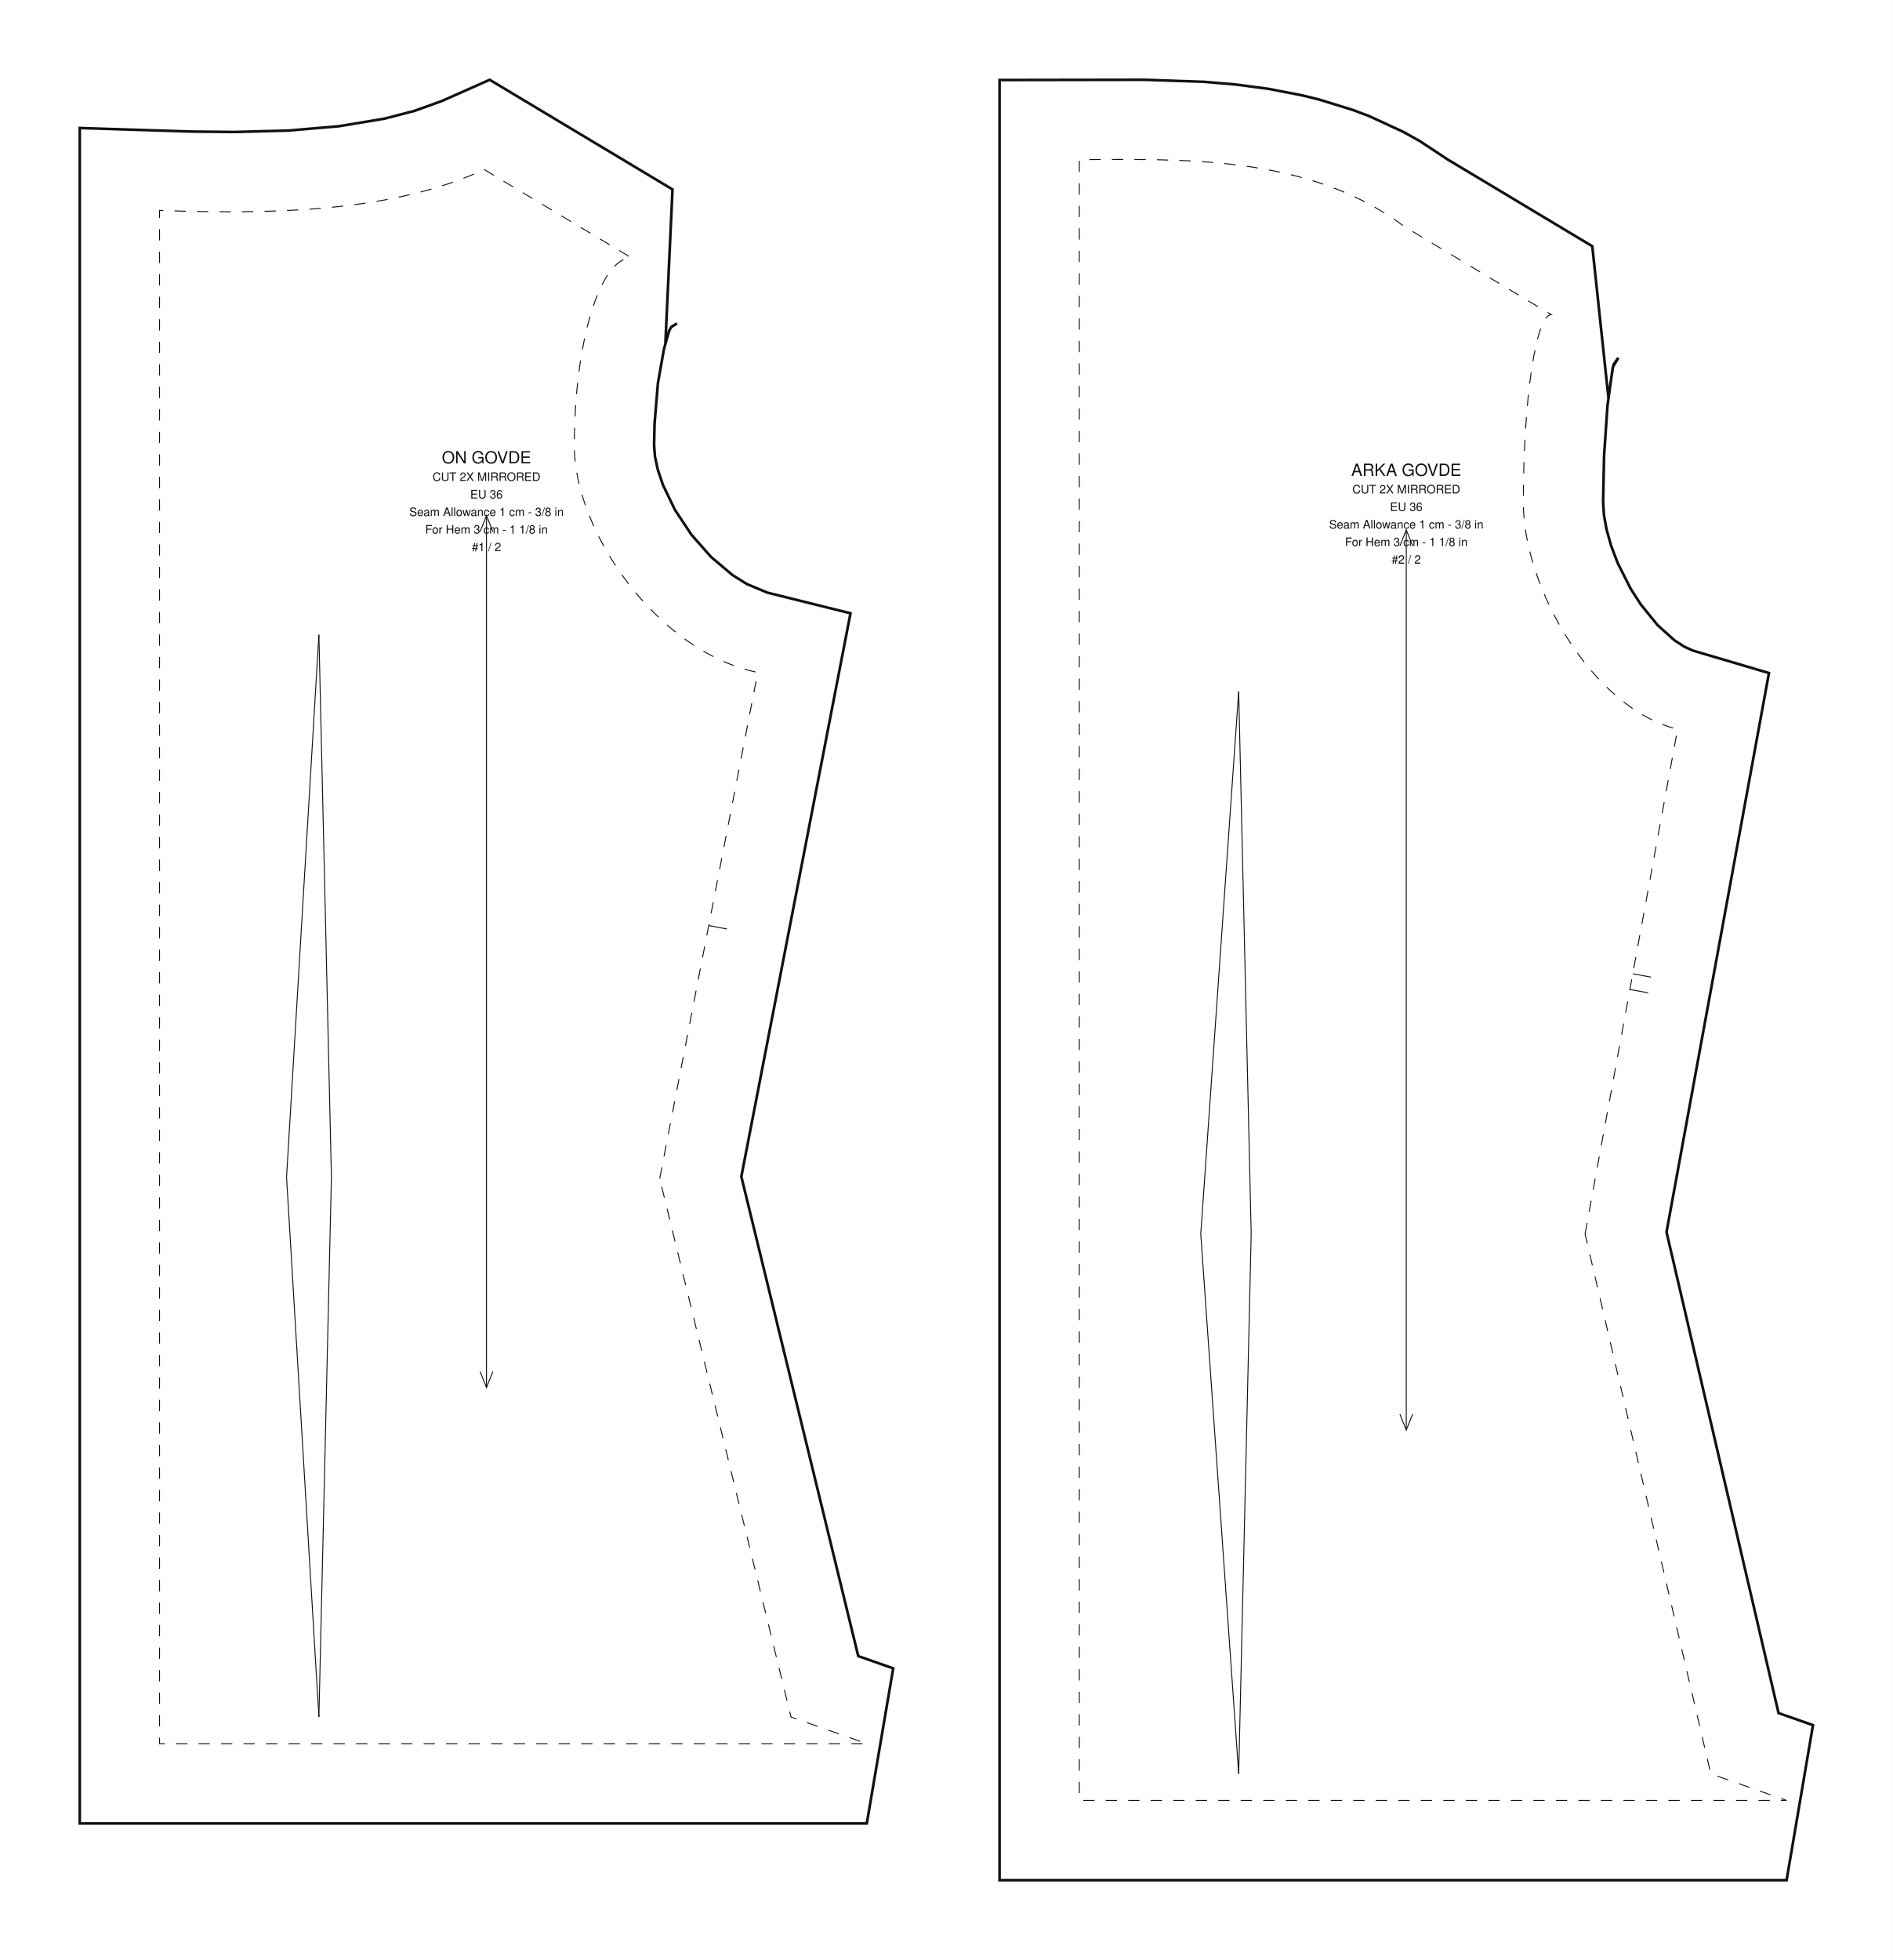
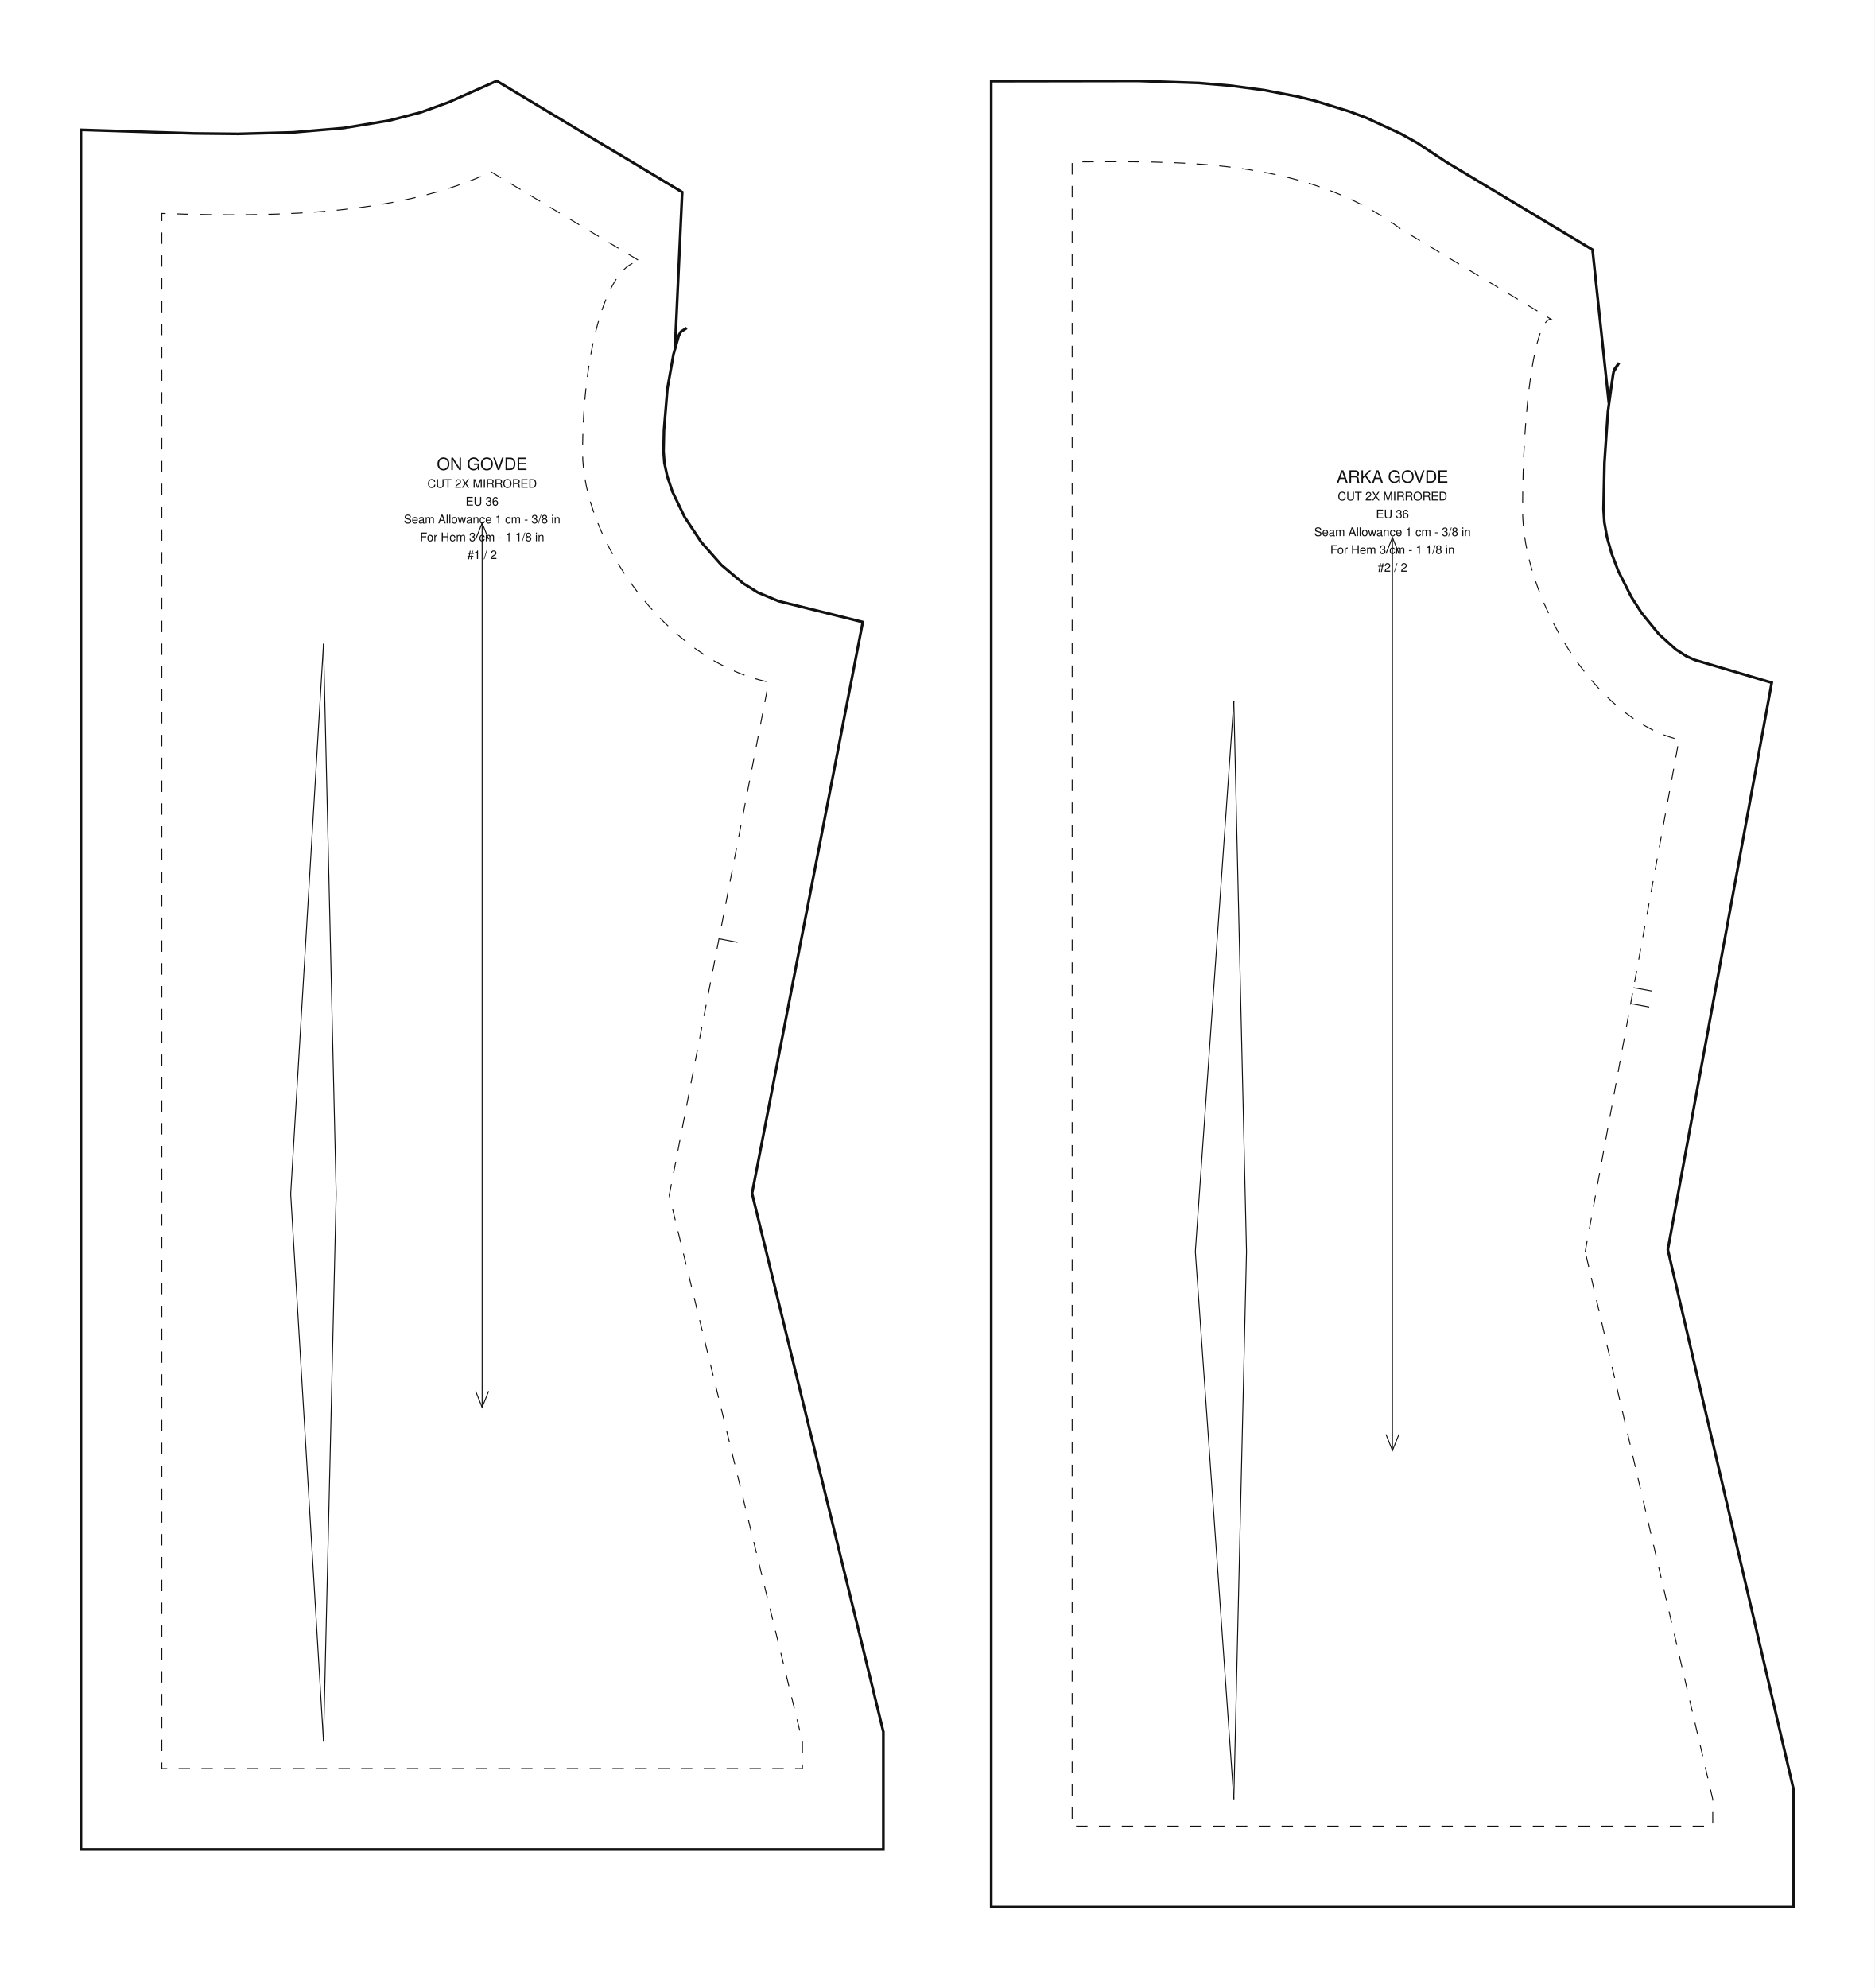
- <svg xmlns="http://www.w3.org/2000/svg" data-ops="11" viewBox="0 0 711.865 737.019" width="711.865mm" height="737.019mm" data-scale="1:1" data-unit-mm="1" data-sheet="stitchu-pattern-sheet-v1" data-graf="taban-elbise" data-body="gercek36" data-parca="2">
-   <rect width="711.865" height="737.019" fill="#ffffff" />
+ <svg xmlns="http://www.w3.org/2000/svg" data-ops="9" viewBox="0 0 695.000 737.019" width="695.000mm" height="737.019mm" data-scale="1:1" data-unit-mm="1" data-sheet="stitchu-pattern-sheet-v1" data-graf="taban-elbise" data-body="gercek36" data-parca="2">
+   <rect width="695.000" height="737.019" fill="#ffffff" />
  <g font-family="Helvetica,Arial,sans-serif" fill="none" stroke="#111111">
    <g data-panel="on_govde">
-       <path data-katman="1" data-tur="kesim" stroke-width="1.000" d="M 278.818 442.431 L 319.871 230.610 L 288.635 222.856 L 280.925 219.636 L 275.508 216.250 L 267.444 209.456 L 260.038 201.055 L 253.857 191.742 L 249.340 182.376 L 247.397 176.605 L 246.326 171.629 L 246.006 167.376 L 246.172 159.435 L 247.447 144.059 L 249.688 131.381 L 251.662 124.411 L 252.439 122.980 L 254.623 121.598 L 252.529 122.929 L 251.772 124.112 L 250.248 129.145 L 252.930 71.237 L 184.171 30.000 L 166.255 37.950 L 155.985 41.660 L 144.516 44.633 L 127.466 47.466 L 108.625 49.082 L 88.259 49.633 L 72.144 49.473 L 30.000 48.140 L 30.000 685.665 L 326.000 685.665 L 335.933 627.357 L 322.790 622.745 Z" />
-       <path data-katman="14" data-tur="dikis" stroke-width="0.350" stroke-dasharray="4.233 4.233" d="M 248.118 443.165 L 285.000 252.865 C 246.892 245.022 216.000 199.535 216.000 167.815 C 216.000 128.685 225.626 96.965 237.500 96.965 L 182.100 63.740 C 149.100 79.131 106.200 80.770 60.000 79.131 L 60.000 442.665 L 60.000 655.665 L 326.000 655.665 L 297.500 645.665 L 248.118 443.165 Z" />
+       <path data-katman="1" data-tur="kesim" stroke-width="1.000" d="M 278.818 442.431 L 319.871 230.610 L 288.635 222.856 L 280.925 219.636 L 275.508 216.250 L 267.444 209.456 L 260.038 201.055 L 253.857 191.742 L 249.340 182.376 L 247.397 176.605 L 246.326 171.629 L 246.006 167.376 L 246.172 159.435 L 247.447 144.059 L 249.688 131.381 L 251.662 124.411 L 252.439 122.980 L 254.623 121.598 L 252.529 122.929 L 251.772 124.112 L 250.248 129.145 L 252.930 71.237 L 184.171 30.000 L 166.255 37.950 L 155.985 41.660 L 144.516 44.633 L 127.466 47.466 L 108.625 49.082 L 88.259 49.633 L 72.144 49.473 L 30.000 48.140 L 30.000 685.665 L 327.500 685.665 L 327.500 642.059 Z" />
+       <path data-katman="14" data-tur="dikis" stroke-width="0.350" stroke-dasharray="4.233 4.233" d="M 248.118 443.165 L 285.000 252.865 C 246.892 245.022 216.000 199.535 216.000 167.815 C 216.000 128.685 225.626 96.965 237.500 96.965 L 182.100 63.740 C 149.100 79.131 106.200 80.770 60.000 79.131 L 60.000 442.665 L 60.000 655.665 L 297.500 655.665 L 297.500 645.665 L 248.118 443.165 Z" />
      <path data-katman="8" data-tur="pens" data-edge="ic_pens_1.1" stroke-width="0.350" d="M 124.641 442.665 L 119.938 238.665" />
      <path data-katman="8" data-tur="pens" data-edge="ic_pens_1.2" stroke-width="0.350" d="M 119.938 238.665 L 107.773 442.665" />
      <path data-katman="8" data-tur="pens" data-edge="ic_pens_1.3" stroke-width="0.350" d="M 107.773 442.665 L 119.938 645.665" />
      <path data-katman="8" data-tur="pens" data-edge="ic_pens_1.4" stroke-width="0.350" d="M 119.938 645.665 L 124.641 442.665" />
      <path data-katman="4" data-tur="centik" data-edge="side_front" stroke-width="0.350" d="M 266.559 348.015 L 273.431 349.347" />
-       <path data-katman="7" data-tur="grain" stroke-width="0.350" d="M 182.966 193.916 L 182.966 521.748" />
-       <path data-katman="7" data-tur="grainOk" stroke-width="0.350" d="M 185.366 199.916 L 182.966 193.916 L 180.566 199.916" />
-       <path data-katman="7" data-tur="grainOk" stroke-width="0.350" d="M 180.566 515.748 L 182.966 521.748 L 185.366 515.748" />
-       <text data-katman="15" x="182.966" y="174.246" text-anchor="middle" font-size="6.300" fill="#111111" stroke="none">ON GOVDE</text>
-       <text data-katman="15" x="182.966" y="180.846" text-anchor="middle" font-size="4.400" fill="#111111" stroke="none">CUT 2X MIRRORED</text>
-       <text data-katman="15" x="182.966" y="187.446" text-anchor="middle" font-size="4.400" fill="#111111" stroke="none">EU 36</text>
-       <text data-katman="15" x="182.966" y="194.046" text-anchor="middle" font-size="4.400" fill="#111111" stroke="none">Seam Allowance 1 cm - 3/8 in</text>
-       <text data-katman="15" x="182.966" y="200.646" text-anchor="middle" font-size="4.400" fill="#111111" stroke="none">For Hem 3 cm - 1 1/8 in</text>
-       <text data-katman="15" x="182.966" y="207.246" text-anchor="middle" font-size="4.400" fill="#111111" stroke="none">#1 / 2</text>
+       <path data-katman="7" data-tur="grain" stroke-width="0.350" d="M 178.750 193.916 L 178.750 521.748" />
+       <path data-katman="7" data-tur="grainOk" stroke-width="0.350" d="M 181.150 199.916 L 178.750 193.916 L 176.350 199.916" />
+       <path data-katman="7" data-tur="grainOk" stroke-width="0.350" d="M 176.350 515.748 L 178.750 521.748 L 181.150 515.748" />
+       <text data-katman="15" x="178.750" y="174.246" text-anchor="middle" font-size="6.300" fill="#111111" stroke="none">ON GOVDE</text>
+       <text data-katman="15" x="178.750" y="180.846" text-anchor="middle" font-size="4.400" fill="#111111" stroke="none">CUT 2X MIRRORED</text>
+       <text data-katman="15" x="178.750" y="187.446" text-anchor="middle" font-size="4.400" fill="#111111" stroke="none">EU 36</text>
+       <text data-katman="15" x="178.750" y="194.046" text-anchor="middle" font-size="4.400" fill="#111111" stroke="none">Seam Allowance 1 cm - 3/8 in</text>
+       <text data-katman="15" x="178.750" y="200.646" text-anchor="middle" font-size="4.400" fill="#111111" stroke="none">For Hem 3 cm - 1 1/8 in</text>
+       <text data-katman="15" x="178.750" y="207.246" text-anchor="middle" font-size="4.400" fill="#111111" stroke="none">#1 / 2</text>
    </g>
    <g data-panel="arka_govde">
-       <path data-katman="1" data-tur="kesim" stroke-width="1.000" d="M 626.781 463.290 L 665.305 253.089 L 636.747 244.656 L 633.578 243.235 L 629.773 240.780 L 623.441 235.089 L 617.129 227.340 L 613.279 221.355 L 608.427 211.743 L 605.974 205.296 L 604.238 199.161 L 603.247 193.669 L 602.935 188.747 L 603.283 171.557 L 604.577 152.549 L 606.479 138.745 L 606.955 136.940 L 608.677 134.528 L 606.661 137.859 L 604.915 149.387 L 598.862 92.591 L 544.430 59.947 L 533.899 52.990 L 527.668 49.530 L 515.025 43.703 L 508.659 41.296 L 495.937 37.382 L 489.612 35.829 L 477.103 33.416 L 464.856 31.785 L 452.953 30.771 L 430.504 30.000 L 375.933 30.085 L 375.933 707.019 L 671.933 707.019 L 681.865 648.711 L 668.913 644.167 Z" />
-       <path data-katman="14" data-tur="dikis" stroke-width="0.350" stroke-dasharray="4.233 4.233" d="M 596.148 464.019 L 630.933 274.219 C 598.900 266.377 572.933 220.890 572.933 189.169 C 572.933 150.040 577.634 118.319 583.433 118.319 L 528.033 85.094 C 491.403 57.619 442.563 60.019 405.933 60.019 L 405.933 464.019 L 405.933 677.019 L 671.933 677.019 L 643.433 667.019 L 596.148 464.019 Z" />
-       <path data-katman="8" data-tur="pens" data-edge="ic_pens_1.1" stroke-width="0.350" d="M 470.573 464.019 L 465.870 260.019" />
-       <path data-katman="8" data-tur="pens" data-edge="ic_pens_1.2" stroke-width="0.350" d="M 465.870 260.019 L 451.608 464.019" />
-       <path data-katman="8" data-tur="pens" data-edge="ic_pens_1.3" stroke-width="0.350" d="M 451.608 464.019 L 465.870 667.019" />
-       <path data-katman="8" data-tur="pens" data-edge="ic_pens_1.4" stroke-width="0.350" d="M 465.870 667.019 L 470.573 464.019" />
-       <path data-katman="4" data-tur="centik" data-edge="side_back" stroke-width="0.350" d="M 613.000 372.070 L 619.885 373.332" />
-       <path data-katman="4" data-tur="centik" data-edge="side_back" stroke-width="0.350" d="M 614.081 366.169 L 620.967 367.430" />
-       <path data-katman="7" data-tur="grain" stroke-width="0.350" d="M 528.899 199.255 L 528.899 537.765" />
-       <path data-katman="7" data-tur="grainOk" stroke-width="0.350" d="M 531.299 205.255 L 528.899 199.255 L 526.499 205.255" />
-       <path data-katman="7" data-tur="grainOk" stroke-width="0.350" d="M 526.499 531.765 L 528.899 537.765 L 531.299 531.765" />
-       <text data-katman="15" x="528.899" y="178.944" text-anchor="middle" font-size="6.300" fill="#111111" stroke="none">ARKA GOVDE</text>
-       <text data-katman="15" x="528.899" y="185.544" text-anchor="middle" font-size="4.400" fill="#111111" stroke="none">CUT 2X MIRRORED</text>
-       <text data-katman="15" x="528.899" y="192.144" text-anchor="middle" font-size="4.400" fill="#111111" stroke="none">EU 36</text>
-       <text data-katman="15" x="528.899" y="198.744" text-anchor="middle" font-size="4.400" fill="#111111" stroke="none">Seam Allowance 1 cm - 3/8 in</text>
-       <text data-katman="15" x="528.899" y="205.344" text-anchor="middle" font-size="4.400" fill="#111111" stroke="none">For Hem 3 cm - 1 1/8 in</text>
-       <text data-katman="15" x="528.899" y="211.944" text-anchor="middle" font-size="4.400" fill="#111111" stroke="none">#2 / 2</text>
+       <path data-katman="1" data-tur="kesim" stroke-width="1.000" d="M 618.349 463.290 L 656.872 253.089 L 628.314 244.656 L 625.145 243.235 L 621.340 240.780 L 615.008 235.089 L 608.696 227.340 L 604.846 221.355 L 599.994 211.743 L 597.541 205.296 L 595.805 199.161 L 594.814 193.669 L 594.502 188.747 L 594.851 171.557 L 596.144 152.549 L 598.047 138.745 L 598.522 136.940 L 600.244 134.528 L 598.228 137.859 L 596.482 149.387 L 590.430 92.591 L 535.998 59.947 L 525.466 52.990 L 519.235 49.530 L 506.592 43.703 L 500.227 41.296 L 487.504 37.382 L 481.179 35.829 L 468.670 33.416 L 456.423 31.785 L 444.521 30.771 L 422.071 30.000 L 367.500 30.085 L 367.500 707.019 L 665.000 707.019 L 665.000 663.572 Z" />
+       <path data-katman="14" data-tur="dikis" stroke-width="0.350" stroke-dasharray="4.233 4.233" d="M 587.716 464.019 L 622.500 274.219 C 590.467 266.377 564.500 220.890 564.500 189.169 C 564.500 150.040 569.201 118.319 575.000 118.319 L 519.600 85.094 C 482.970 57.619 434.130 60.019 397.500 60.019 L 397.500 464.019 L 397.500 677.019 L 635.000 677.019 L 635.000 667.019 L 587.716 464.019 Z" />
+       <path data-katman="8" data-tur="pens" data-edge="ic_pens_1.1" stroke-width="0.350" d="M 462.141 464.019 L 457.438 260.019" />
+       <path data-katman="8" data-tur="pens" data-edge="ic_pens_1.2" stroke-width="0.350" d="M 457.438 260.019 L 443.175 464.019" />
+       <path data-katman="8" data-tur="pens" data-edge="ic_pens_1.3" stroke-width="0.350" d="M 443.175 464.019 L 457.438 667.019" />
+       <path data-katman="8" data-tur="pens" data-edge="ic_pens_1.4" stroke-width="0.350" d="M 457.438 667.019 L 462.141 464.019" />
+       <path data-katman="4" data-tur="centik" data-edge="side_back" stroke-width="0.350" d="M 604.567 372.070 L 611.452 373.332" />
+       <path data-katman="4" data-tur="centik" data-edge="side_back" stroke-width="0.350" d="M 605.649 366.169 L 612.534 367.430" />
+       <path data-katman="7" data-tur="grain" stroke-width="0.350" d="M 516.250 199.255 L 516.250 537.765" />
+       <path data-katman="7" data-tur="grainOk" stroke-width="0.350" d="M 518.650 205.255 L 516.250 199.255 L 513.850 205.255" />
+       <path data-katman="7" data-tur="grainOk" stroke-width="0.350" d="M 513.850 531.765 L 516.250 537.765 L 518.650 531.765" />
+       <text data-katman="15" x="516.250" y="178.944" text-anchor="middle" font-size="6.300" fill="#111111" stroke="none">ARKA GOVDE</text>
+       <text data-katman="15" x="516.250" y="185.544" text-anchor="middle" font-size="4.400" fill="#111111" stroke="none">CUT 2X MIRRORED</text>
+       <text data-katman="15" x="516.250" y="192.144" text-anchor="middle" font-size="4.400" fill="#111111" stroke="none">EU 36</text>
+       <text data-katman="15" x="516.250" y="198.744" text-anchor="middle" font-size="4.400" fill="#111111" stroke="none">Seam Allowance 1 cm - 3/8 in</text>
+       <text data-katman="15" x="516.250" y="205.344" text-anchor="middle" font-size="4.400" fill="#111111" stroke="none">For Hem 3 cm - 1 1/8 in</text>
+       <text data-katman="15" x="516.250" y="211.944" text-anchor="middle" font-size="4.400" fill="#111111" stroke="none">#2 / 2</text>
    </g>
  </g>
</svg>
